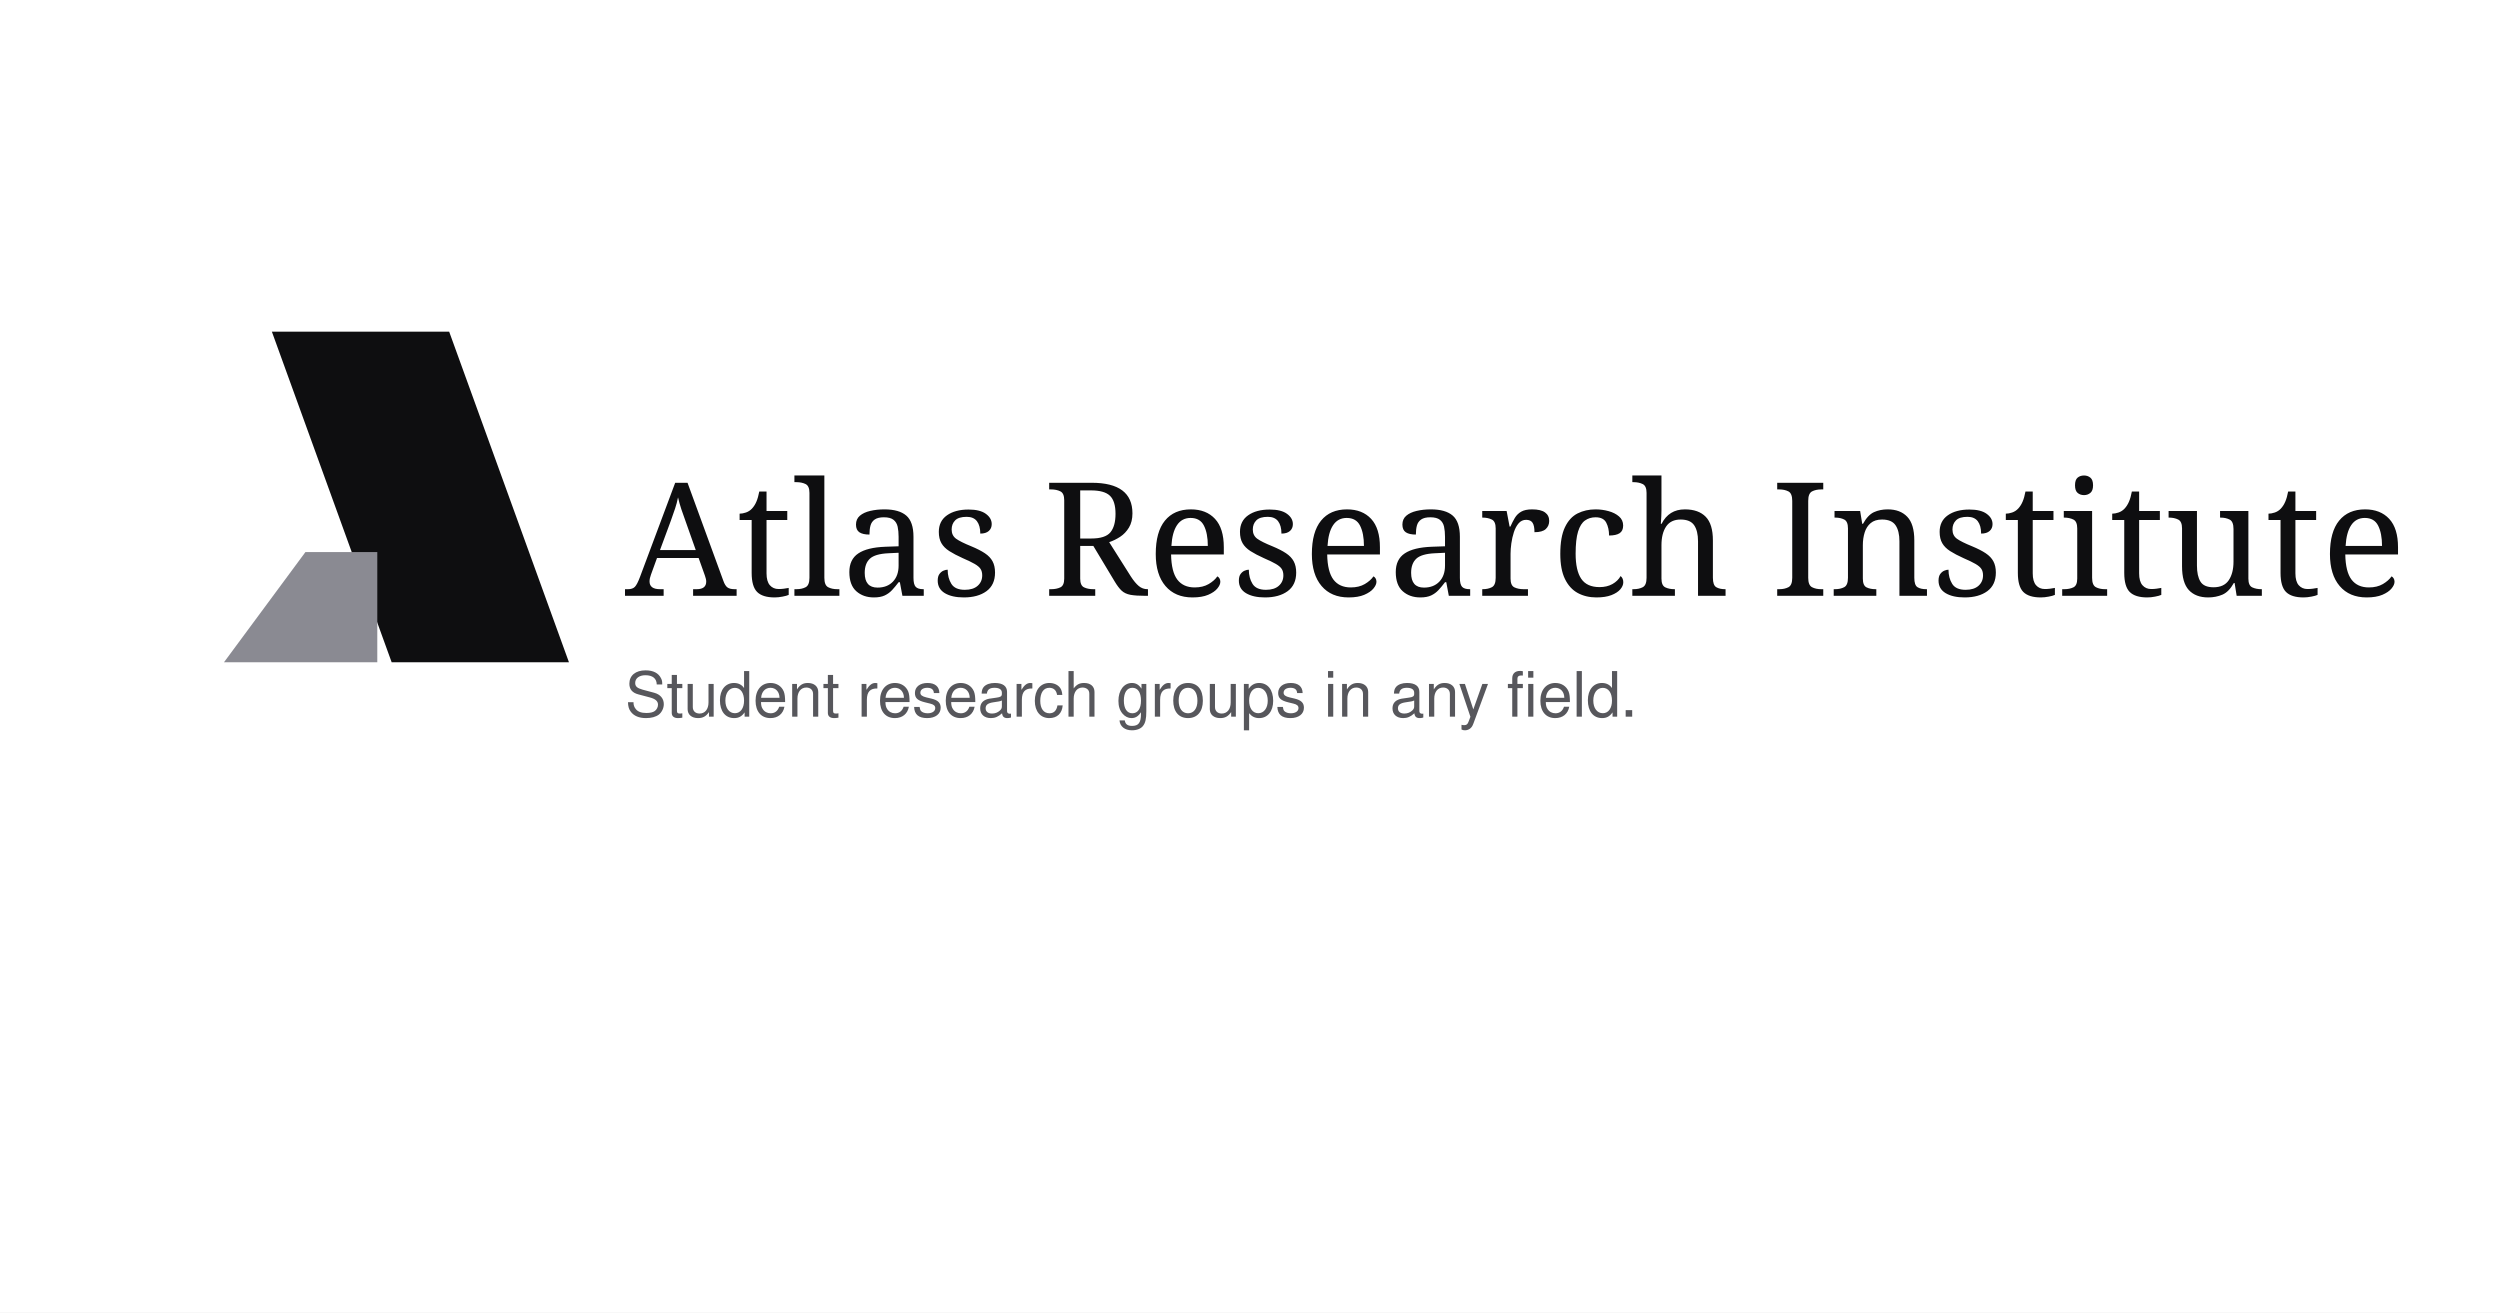
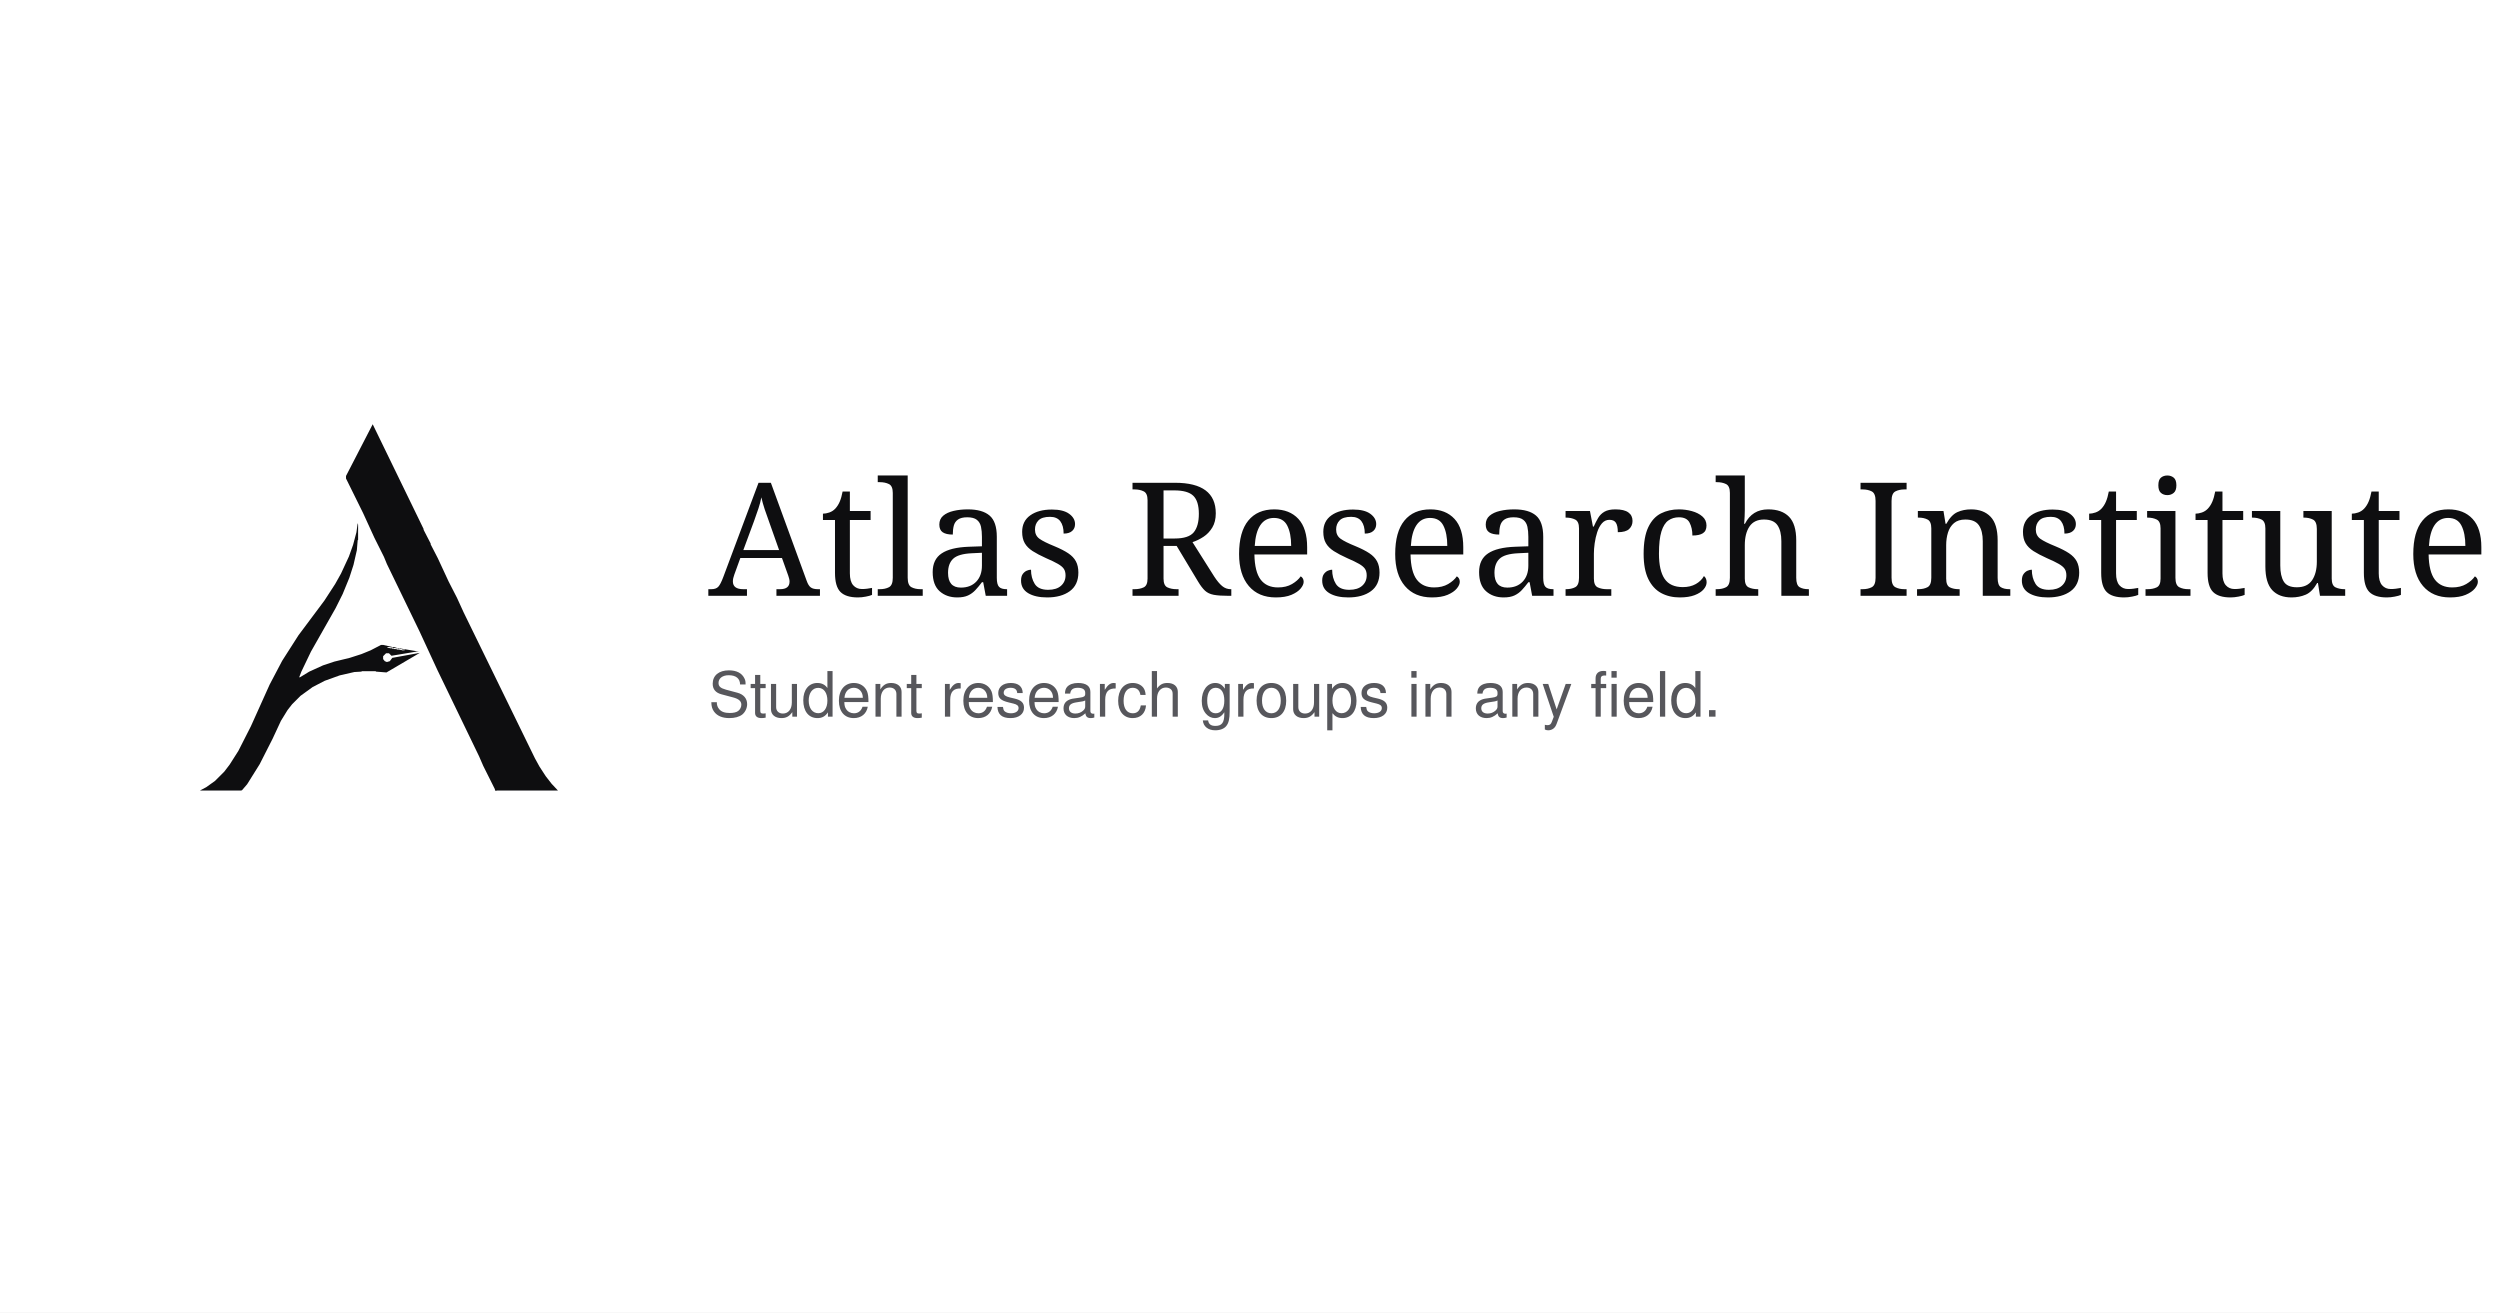
<svg xmlns="http://www.w3.org/2000/svg" viewBox="0 0 1200 630" width="1200" height="630">
  <rect width="1200" height="630" fill="#FFFFFF" />
-   <g transform="translate(96 150) scale(1.15)">
-     <path d="M30 8 L104 8 L154 146 L80 146 Z" fill="#0E0E10" />
-     <path d="M44 100 L74 100 L74 146 L10 146 Z" fill="#8A8A92" />
+   <g transform="translate(80.75 190.49) scale(0.2023)">
+     <path d="M 485.15,65.00 L 421.81,187.73 L 421.81,193.67 L 462.39,275.82 L 489.11,334.22 L 511.88,379.74 L 518.81,396.57 L 596.01,555.92 L 638.57,647.97 L 737.54,852.85 L 747.44,875.61 L 775.15,931.04 L 775.15,933.02 L 777.13,935.00 L 780.10,934.01 L 924.61,934.01 L 909.76,918.17 L 895.90,900.36 L 881.06,877.59 L 870.17,857.80 L 700.92,511.38 L 685.09,476.74 L 665.29,438.14 L 639.56,382.71 L 622.73,350.05 L 622.73,348.07 L 605.90,315.41 L 605.90,313.43 Z M 449.52,299.57 L 446.55,321.35 L 438.63,351.04 L 428.74,378.75 L 409.93,419.33 L 396.08,444.08 L 370.34,483.67 L 308.98,565.82 L 270.38,626.19 L 240.68,682.61 L 196.14,781.59 L 166.45,839.98 L 145.67,872.65 L 132.80,889.47 L 111.02,911.25 L 90.24,926.09 L 75.39,934.01 L 173.38,934.01 L 175.36,933.02 L 187.24,919.16 L 216.93,871.66 L 247.61,811.28 L 267.41,768.72 L 283.24,742.99 L 294.13,729.13 L 313.92,709.33 L 342.63,688.55 L 371.33,673.70 L 406.96,660.84 L 441.60,652.92 L 458.43,651.93 L 459.42,650.94 L 492.08,650.94 L 493.07,651.93 L 517.82,653.91 L 597.00,607.39 L 531.67,619.27 L 525.73,627.18 L 518.81,629.16 L 513.86,627.18 L 509.90,622.24 L 509.90,615.31 L 516.83,608.38 L 523.75,608.38 L 529.69,614.32 L 589.08,604.42 L 595.02,604.42 L 541.57,595.51 L 536.62,593.53 L 531.67,593.53 L 509.90,588.58 L 504.95,588.58 L 480.20,601.45 L 458.43,610.36 L 430.72,619.27 L 394.10,628.17 L 367.37,637.08 L 334.71,651.93 L 311.95,665.78 L 310.96,664.80 L 315.90,651.93 L 338.67,604.42 L 397.06,501.48 L 413.89,467.83 L 429.73,429.23 L 439.62,398.55 L 447.54,363.91 L 449.52,340.15 L 450.51,339.16 L 450.51,303.53 Z M 519.80,594.52 L 520.78,593.53 L 526.72,593.53 L 527.71,594.52 L 532.66,594.52 L 533.65,595.51 L 538.60,595.51 L 539.59,596.50 L 544.54,596.50 L 545.53,597.49 L 549.49,597.49 L 550.48,598.48 L 554.44,598.48 L 555.43,599.47 L 560.38,599.47 L 561.37,600.46 L 560.38,601.45 L 554.44,601.45 L 553.45,600.46 L 549.49,600.46 L 548.50,599.47 L 542.56,599.47 L 541.57,598.48 L 536.62,598.48 L 535.63,597.49 L 531.67,597.49 L 530.68,596.50 L 525.73,596.50 L 524.74,595.51 L 520.78,595.51 Z" fill="#0E0E10" fill-rule="evenodd" clip-rule="evenodd" />
  </g>
-   <text x="300" y="286" font-family="Instrument Serif, Georgia, serif" font-size="76" fill="#0E0E10">Atlas Research Institute</text>
-   <text x="300" y="344" font-family="Archivo, Helvetica, Arial, sans-serif" font-size="30" fill="#57575C">Student research groups in any field.</text>
+   <text x="340" y="286" font-family="Instrument Serif, Georgia, serif" font-size="76" fill="#0E0E10">Atlas Research Institute</text>
+   <text x="340" y="344" font-family="Archivo, Helvetica, Arial, sans-serif" font-size="30" fill="#57575C">Student research groups in any field.</text>
</svg>
